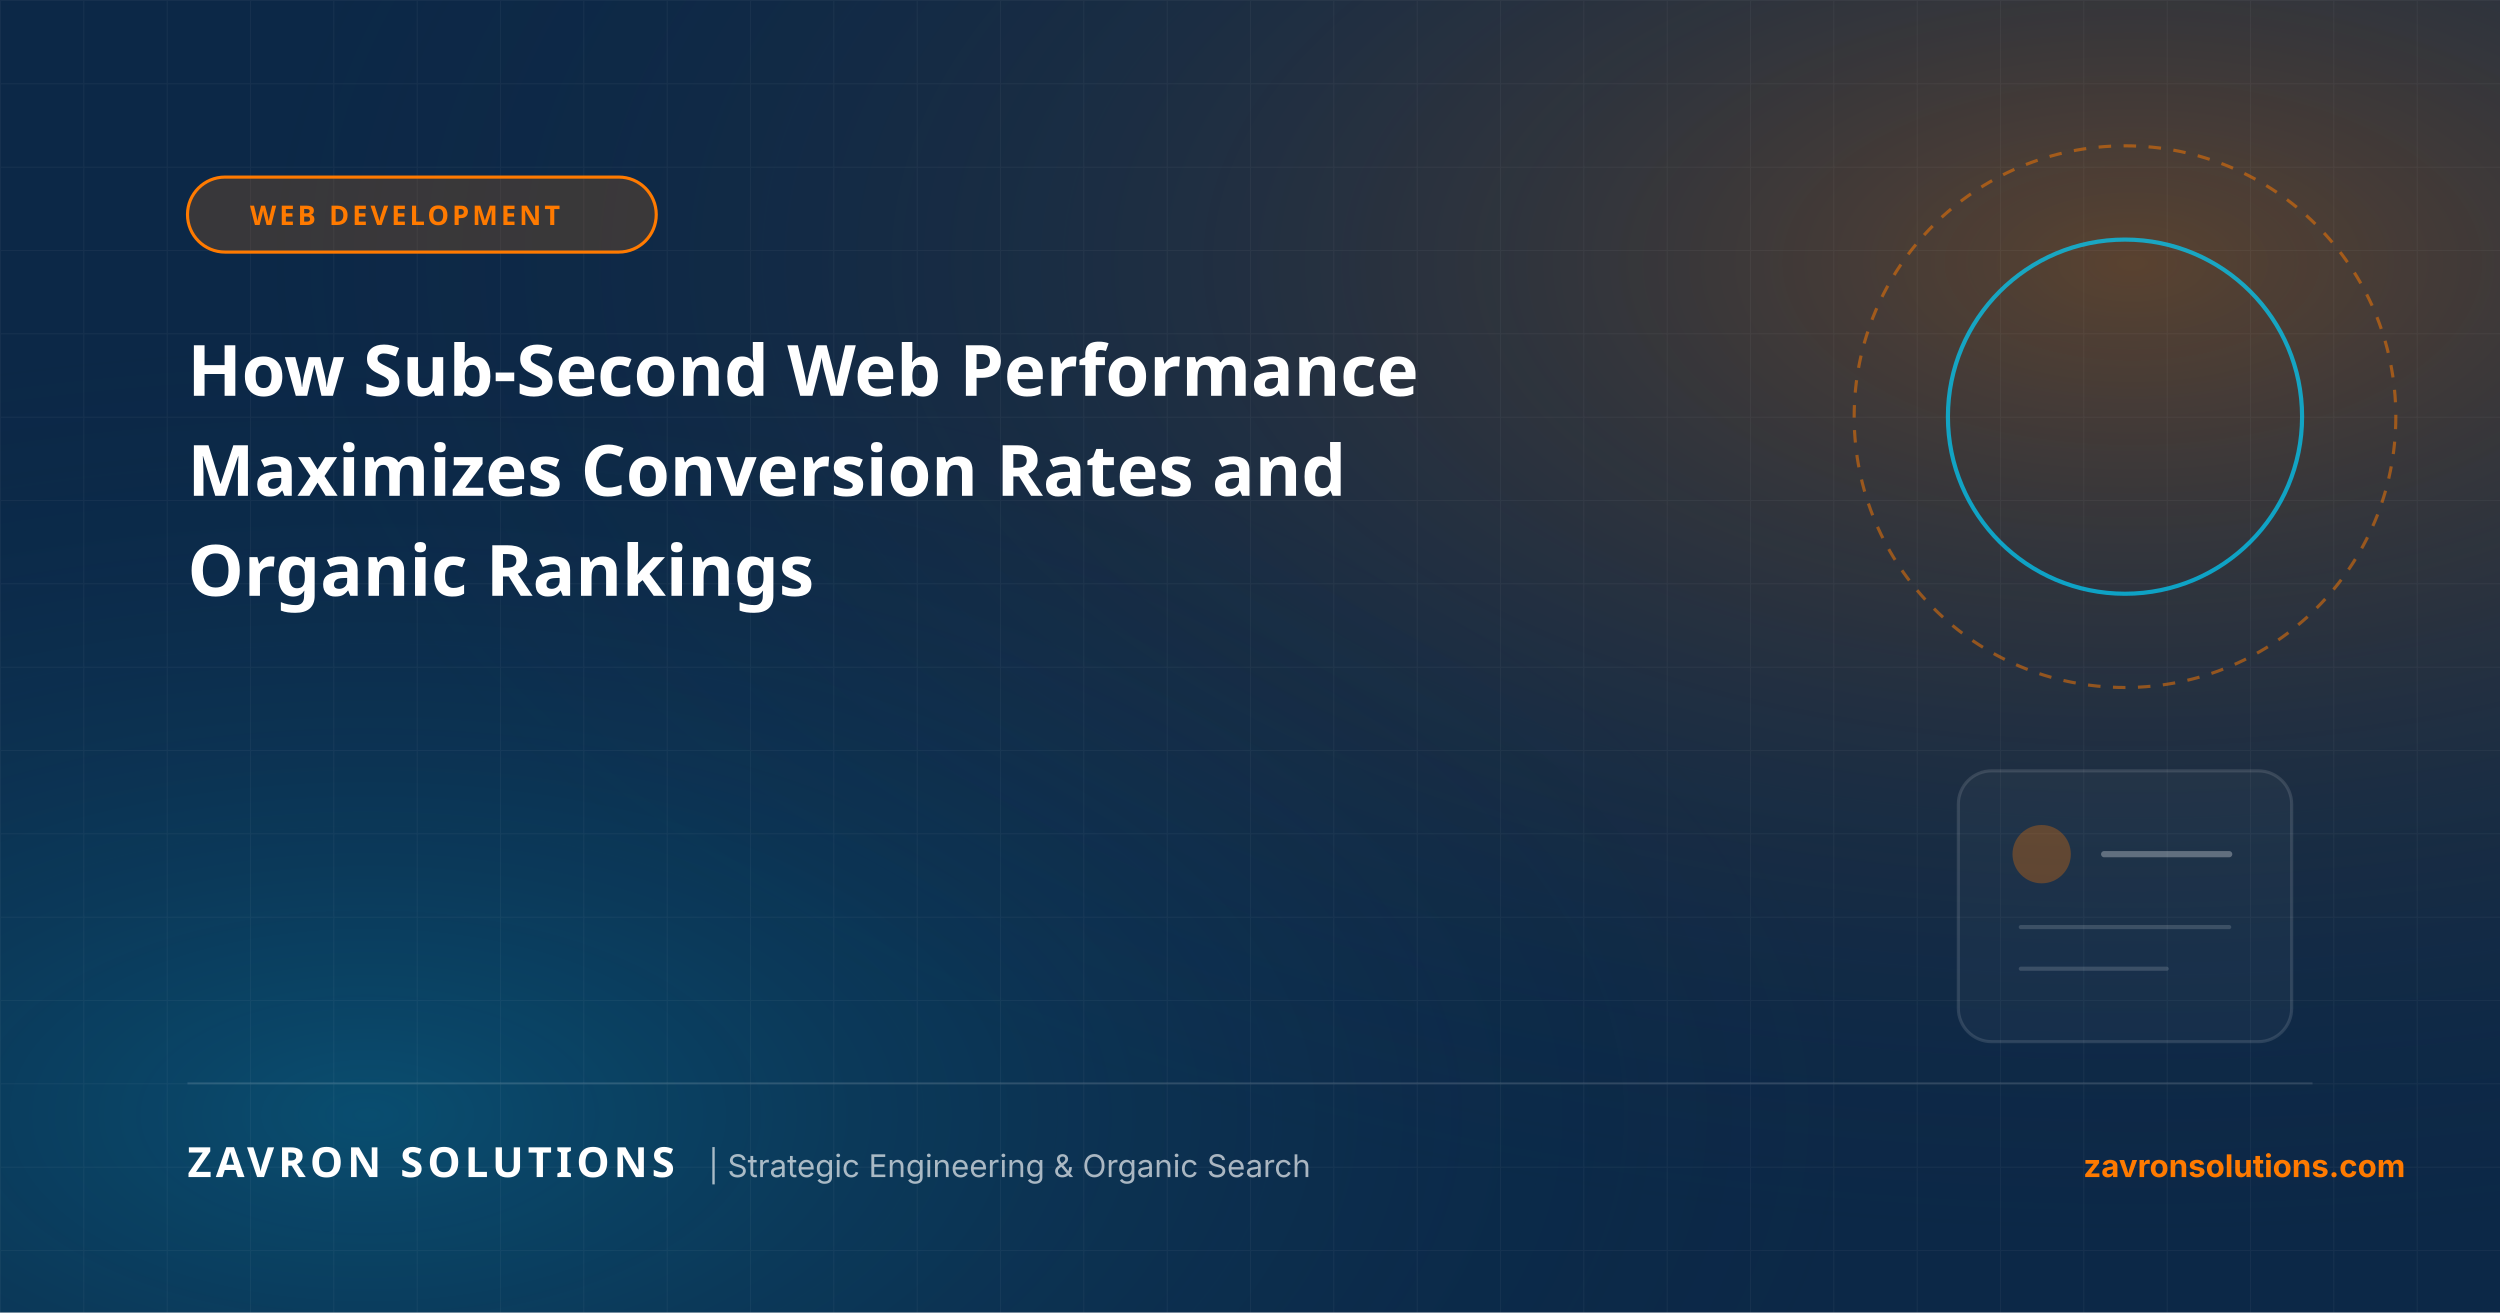
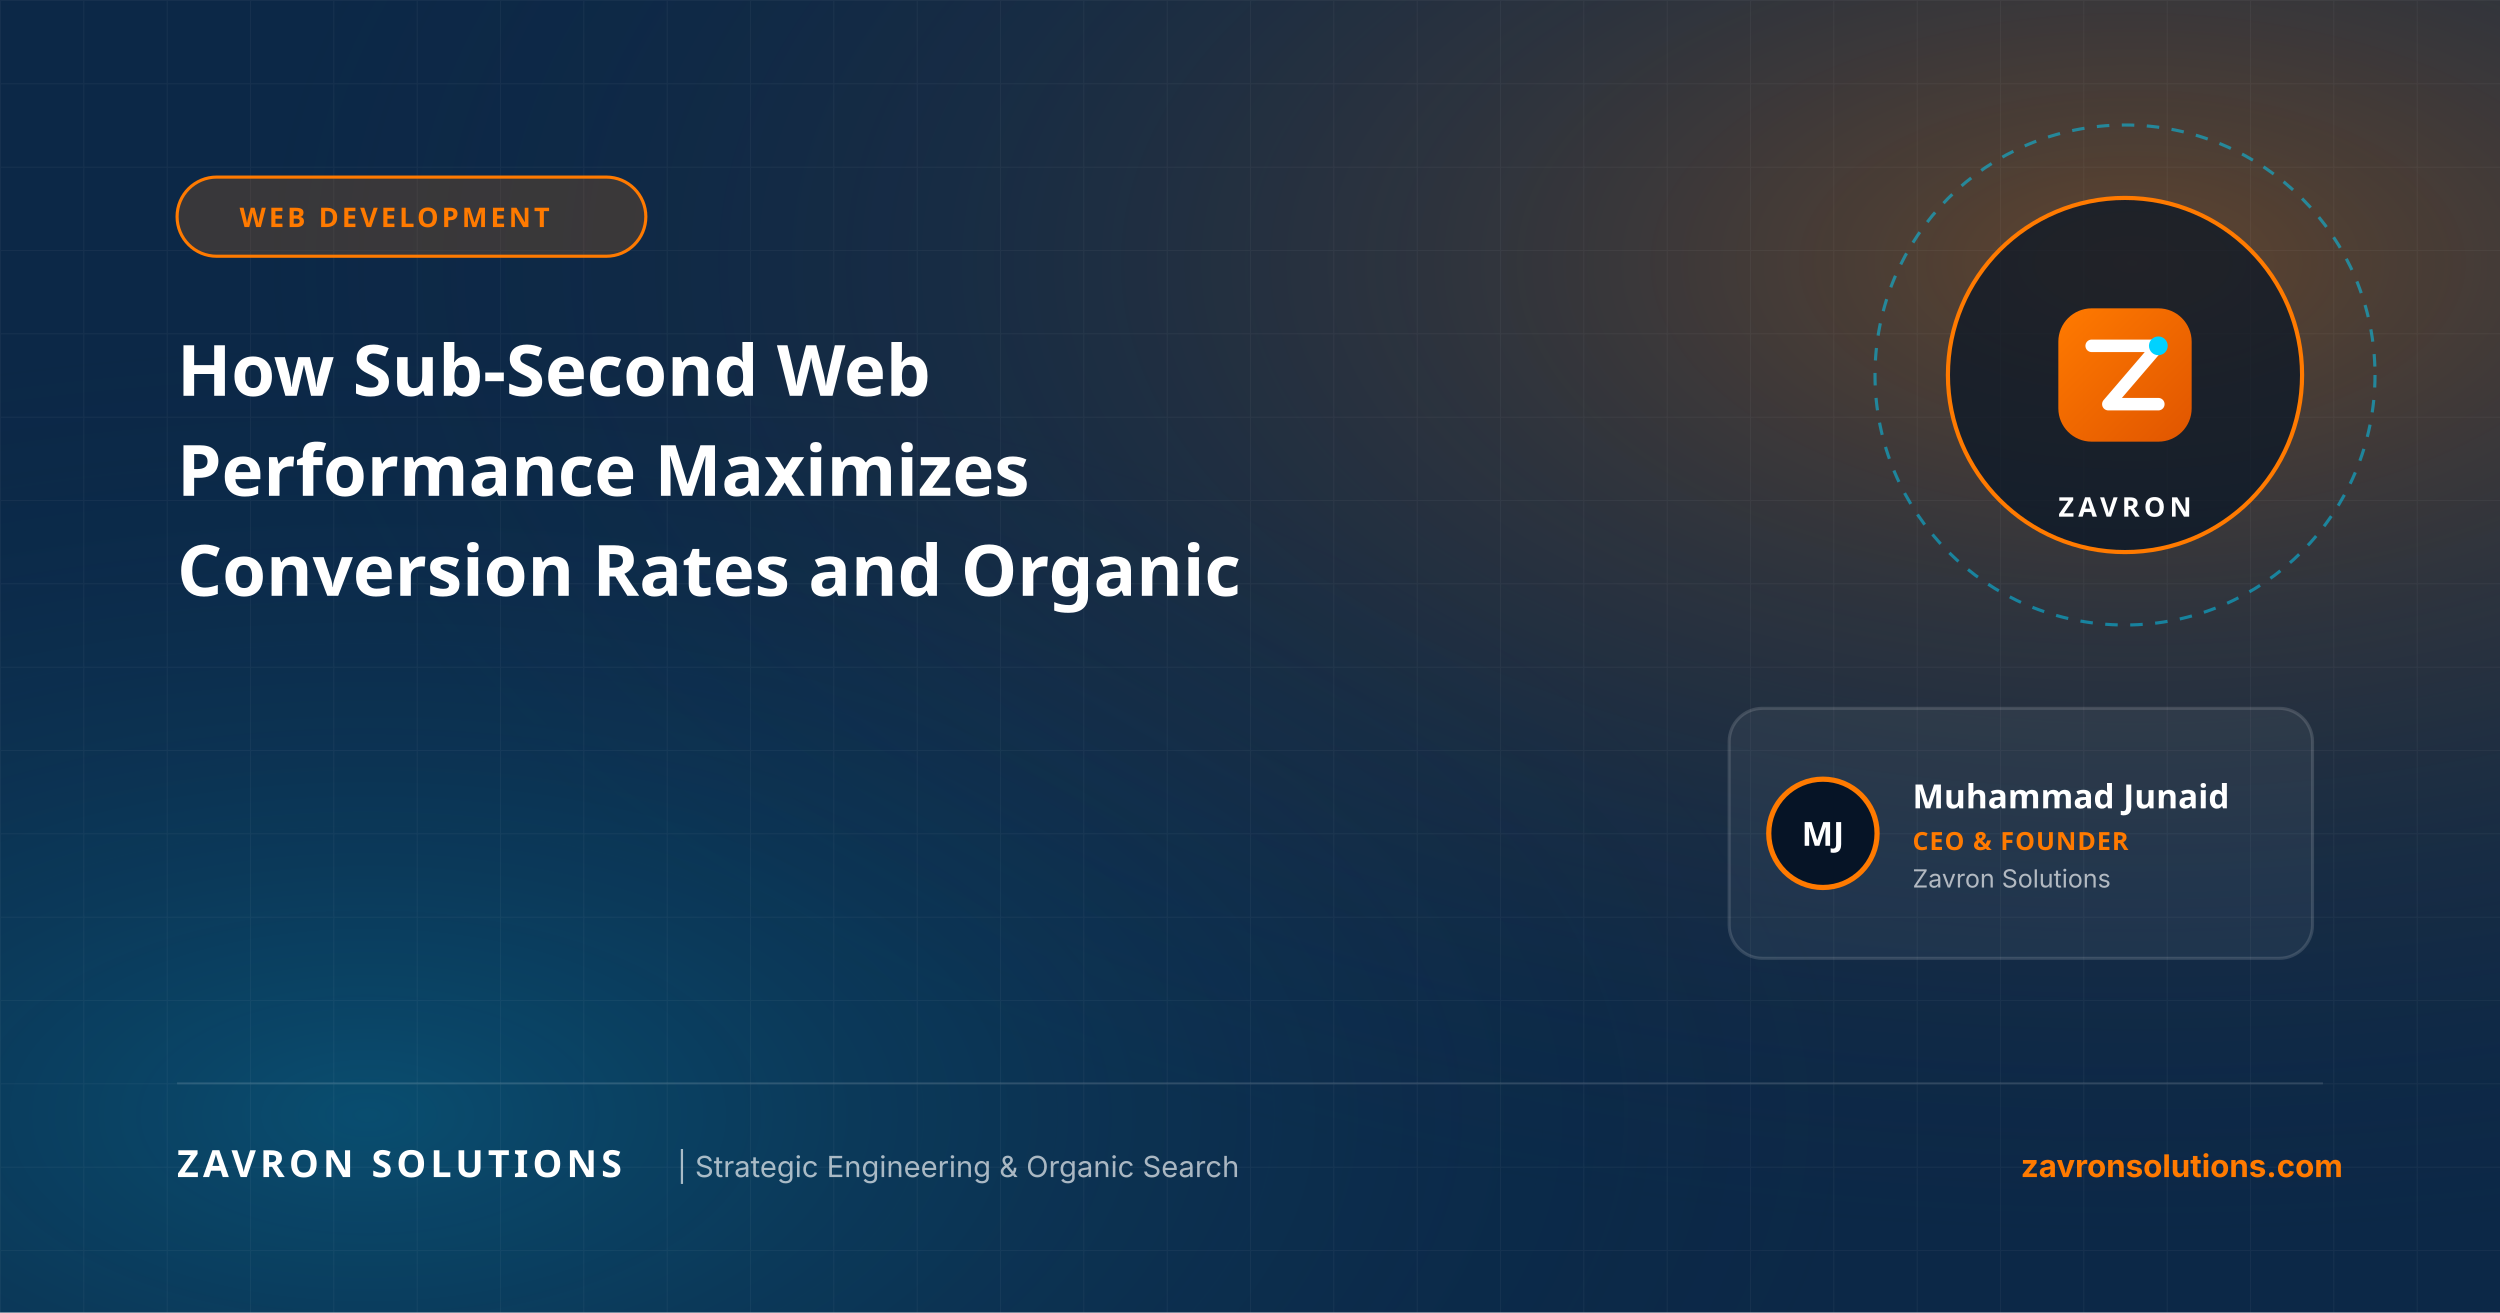
<svg xmlns="http://www.w3.org/2000/svg" width="1200" height="630" viewBox="0 0 1200 630" fill="none">
  <rect width="1200" height="630" fill="#0c2847" />
  <defs>
    <radialGradient id="grad1" cx="0.85" cy="0.2" r="0.75">
-       <stop offset="0%" stop-color="#ff7a00" stop-opacity="0.32" />
+       <stop offset="0%" stop-color="#ff7a00" stop-opacity="0.35" />
      <stop offset="100%" stop-color="#0c2847" stop-opacity="0" />
    </radialGradient>
    <radialGradient id="grad2" cx="0.15" cy="0.85" r="0.6">
      <stop offset="0%" stop-color="#00d2ff" stop-opacity="0.22" />
      <stop offset="100%" stop-color="#0c2847" stop-opacity="0" />
    </radialGradient>
+     <linearGradient id="logoGrad" x1="0" y1="0" x2="1" y2="1">
+       <stop offset="0%" stop-color="#FF7A00" />
+       <stop offset="100%" stop-color="#E05500" />
+     </linearGradient>
    <pattern id="grid" width="40" height="40" patternUnits="userSpaceOnUse">
      <path d="M 40 0 L 0 0 0 40" fill="none" stroke="rgba(255,255,255,0.04)" stroke-width="1" />
    </pattern>
  </defs>
  <rect width="1200" height="630" fill="url(#grad1)" />
  <rect width="1200" height="630" fill="url(#grad2)" />
  <rect width="1200" height="630" fill="url(#grid)" />
-   <circle cx="1020" cy="200" r="130" stroke="#ff7a00" stroke-width="1.5" stroke-dasharray="6 6" fill="none" opacity="0.5" />
-   <circle cx="1020" cy="200" r="85" stroke="#00d2ff" stroke-width="2" fill="none" opacity="0.7" />
-   <rect x="940" y="370" width="160" height="130" rx="16" stroke="rgba(255,255,255,0.12)" stroke-width="1.5" fill="rgba(255,255,255,0.03)" />
-   <circle cx="980" cy="410" r="14" fill="#ff7a00" fill-opacity="0.3" />
-   <line x1="1010" y1="410" x2="1070" y2="410" stroke="rgba(255,255,255,0.3)" stroke-width="3" stroke-linecap="round" />
-   <line x1="970" y1="445" x2="1070" y2="445" stroke="rgba(255,255,255,0.15)" stroke-width="2" stroke-linecap="round" />
-   <line x1="970" y1="465" x2="1040" y2="465" stroke="rgba(255,255,255,0.15)" stroke-width="2" stroke-linecap="round" />
-   <rect x="90" y="85" width="225" height="36" rx="18" fill="#ff7a00" fill-opacity="0.18" stroke="#ff7a00" stroke-width="1.5" />
-   <text x="120" y="108" fill="#ff7a00" font-family="Plus Jakarta Sans, sans-serif" font-size="13" font-weight="700" letter-spacing="1.5">WEB DEVELOPMENT</text>
-   <text x="90" y="190" fill="#FFFFFF" font-family="Plus Jakarta Sans, sans-serif" font-size="34" font-weight="800">How Sub-Second Web Performance</text>
-   <text x="90" y="238" fill="#FFFFFF" font-family="Plus Jakarta Sans, sans-serif" font-size="34" font-weight="800">Maximizes Conversion Rates and</text>
-   <text x="90" y="286" fill="#FFFFFF" font-family="Plus Jakarta Sans, sans-serif" font-size="34" font-weight="800">Organic Rankings</text>
-   <line x1="90" y1="520" x2="1110" y2="520" stroke="rgba(255,255,255,0.12)" stroke-width="1" />
-   <text x="90" y="565" fill="#FFFFFF" font-family="Plus Jakarta Sans, sans-serif" font-size="20" font-weight="800" letter-spacing="2">ZAVRON SOLUTIONS</text>
-   <text x="340" y="565" fill="rgba(255,255,255,0.65)" font-family="Inter, sans-serif" font-size="15">| Strategic Engineering &amp; Organic Search</text>
-   <text x="1000" y="565" fill="#ff7a00" font-family="Inter, sans-serif" font-size="15" font-weight="700">zavronsolutions.com</text>
+   <rect x="85" y="85" width="225" height="38" rx="19" fill="#ff7a00" fill-opacity="0.18" stroke="#ff7a00" stroke-width="1.5" />
+   <text x="115" y="109" fill="#ff7a00" font-family="Plus Jakarta Sans, sans-serif" font-size="13" font-weight="700" letter-spacing="1.5">WEB DEVELOPMENT</text>
+   <text x="85" y="190" fill="#FFFFFF" font-family="Plus Jakarta Sans, sans-serif" font-size="34" font-weight="800">How Sub-Second Web</text>
+   <text x="85" y="238" fill="#FFFFFF" font-family="Plus Jakarta Sans, sans-serif" font-size="34" font-weight="800">Performance Maximizes</text>
+   <text x="85" y="286" fill="#FFFFFF" font-family="Plus Jakarta Sans, sans-serif" font-size="34" font-weight="800">Conversion Rates and Organic</text>
+   <circle cx="1020" cy="180" r="85" stroke="#ff7a00" stroke-width="2" fill="rgba(6, 20, 38, 0.7)" />
+   <circle cx="1020" cy="180" r="120" stroke="#00d2ff" stroke-width="1.5" stroke-dasharray="6 6" fill="none" opacity="0.5" />
+   <g transform="translate(988, 148)">
+     <rect width="64" height="64" rx="16" fill="url(#logoGrad)" />
+     <path d="M16 18 H48 L24 46 H48" stroke="#FFFFFF" stroke-width="6" stroke-linecap="round" stroke-linejoin="round" />
+     <circle cx="48" cy="18" r="4.5" fill="#00D2FF" />
+   </g>
+   <text x="1020" y="248" fill="#FFFFFF" font-family="Plus Jakarta Sans, sans-serif" font-size="13" font-weight="800" letter-spacing="2" text-anchor="middle">ZAVRON</text>
+   <rect x="830" y="340" width="280" height="120" rx="16" fill="rgba(255,255,255,0.05)" stroke="rgba(255,255,255,0.14)" stroke-width="1.5" />
+   <circle cx="875" cy="400" r="26" fill="#061426" stroke="#FF7A00" stroke-width="2.5" />
+   <text x="875" y="406" fill="#FFFFFF" font-family="Plus Jakarta Sans, sans-serif" font-size="16" font-weight="800" text-anchor="middle">MJ</text>
+   <text x="918" y="388" fill="#FFFFFF" font-family="Plus Jakarta Sans, sans-serif" font-size="16" font-weight="700">Muhammad Junaid</text>
+   <text x="918" y="408" fill="#FF7A00" font-family="Plus Jakarta Sans, sans-serif" font-size="12" font-weight="700" letter-spacing="0.5">CEO &amp; FOUNDER</text>
+   <text x="918" y="426" fill="rgba(255,255,255,0.65)" font-family="Inter, sans-serif" font-size="12">Zavron Solutions</text>
+   <line x1="85" y1="520" x2="1115" y2="520" stroke="rgba(255,255,255,0.12)" stroke-width="1" />
+   <text x="85" y="565" fill="#FFFFFF" font-family="Plus Jakarta Sans, sans-serif" font-size="18" font-weight="800" letter-spacing="2">ZAVRON SOLUTIONS</text>
+   <text x="325" y="565" fill="rgba(255,255,255,0.65)" font-family="Inter, sans-serif" font-size="14">|   Strategic Engineering &amp; Organic Search</text>
+   <text x="970" y="565" fill="#ff7a00" font-family="Inter, sans-serif" font-size="15" font-weight="700">zavronsolutions.com</text>
</svg>
